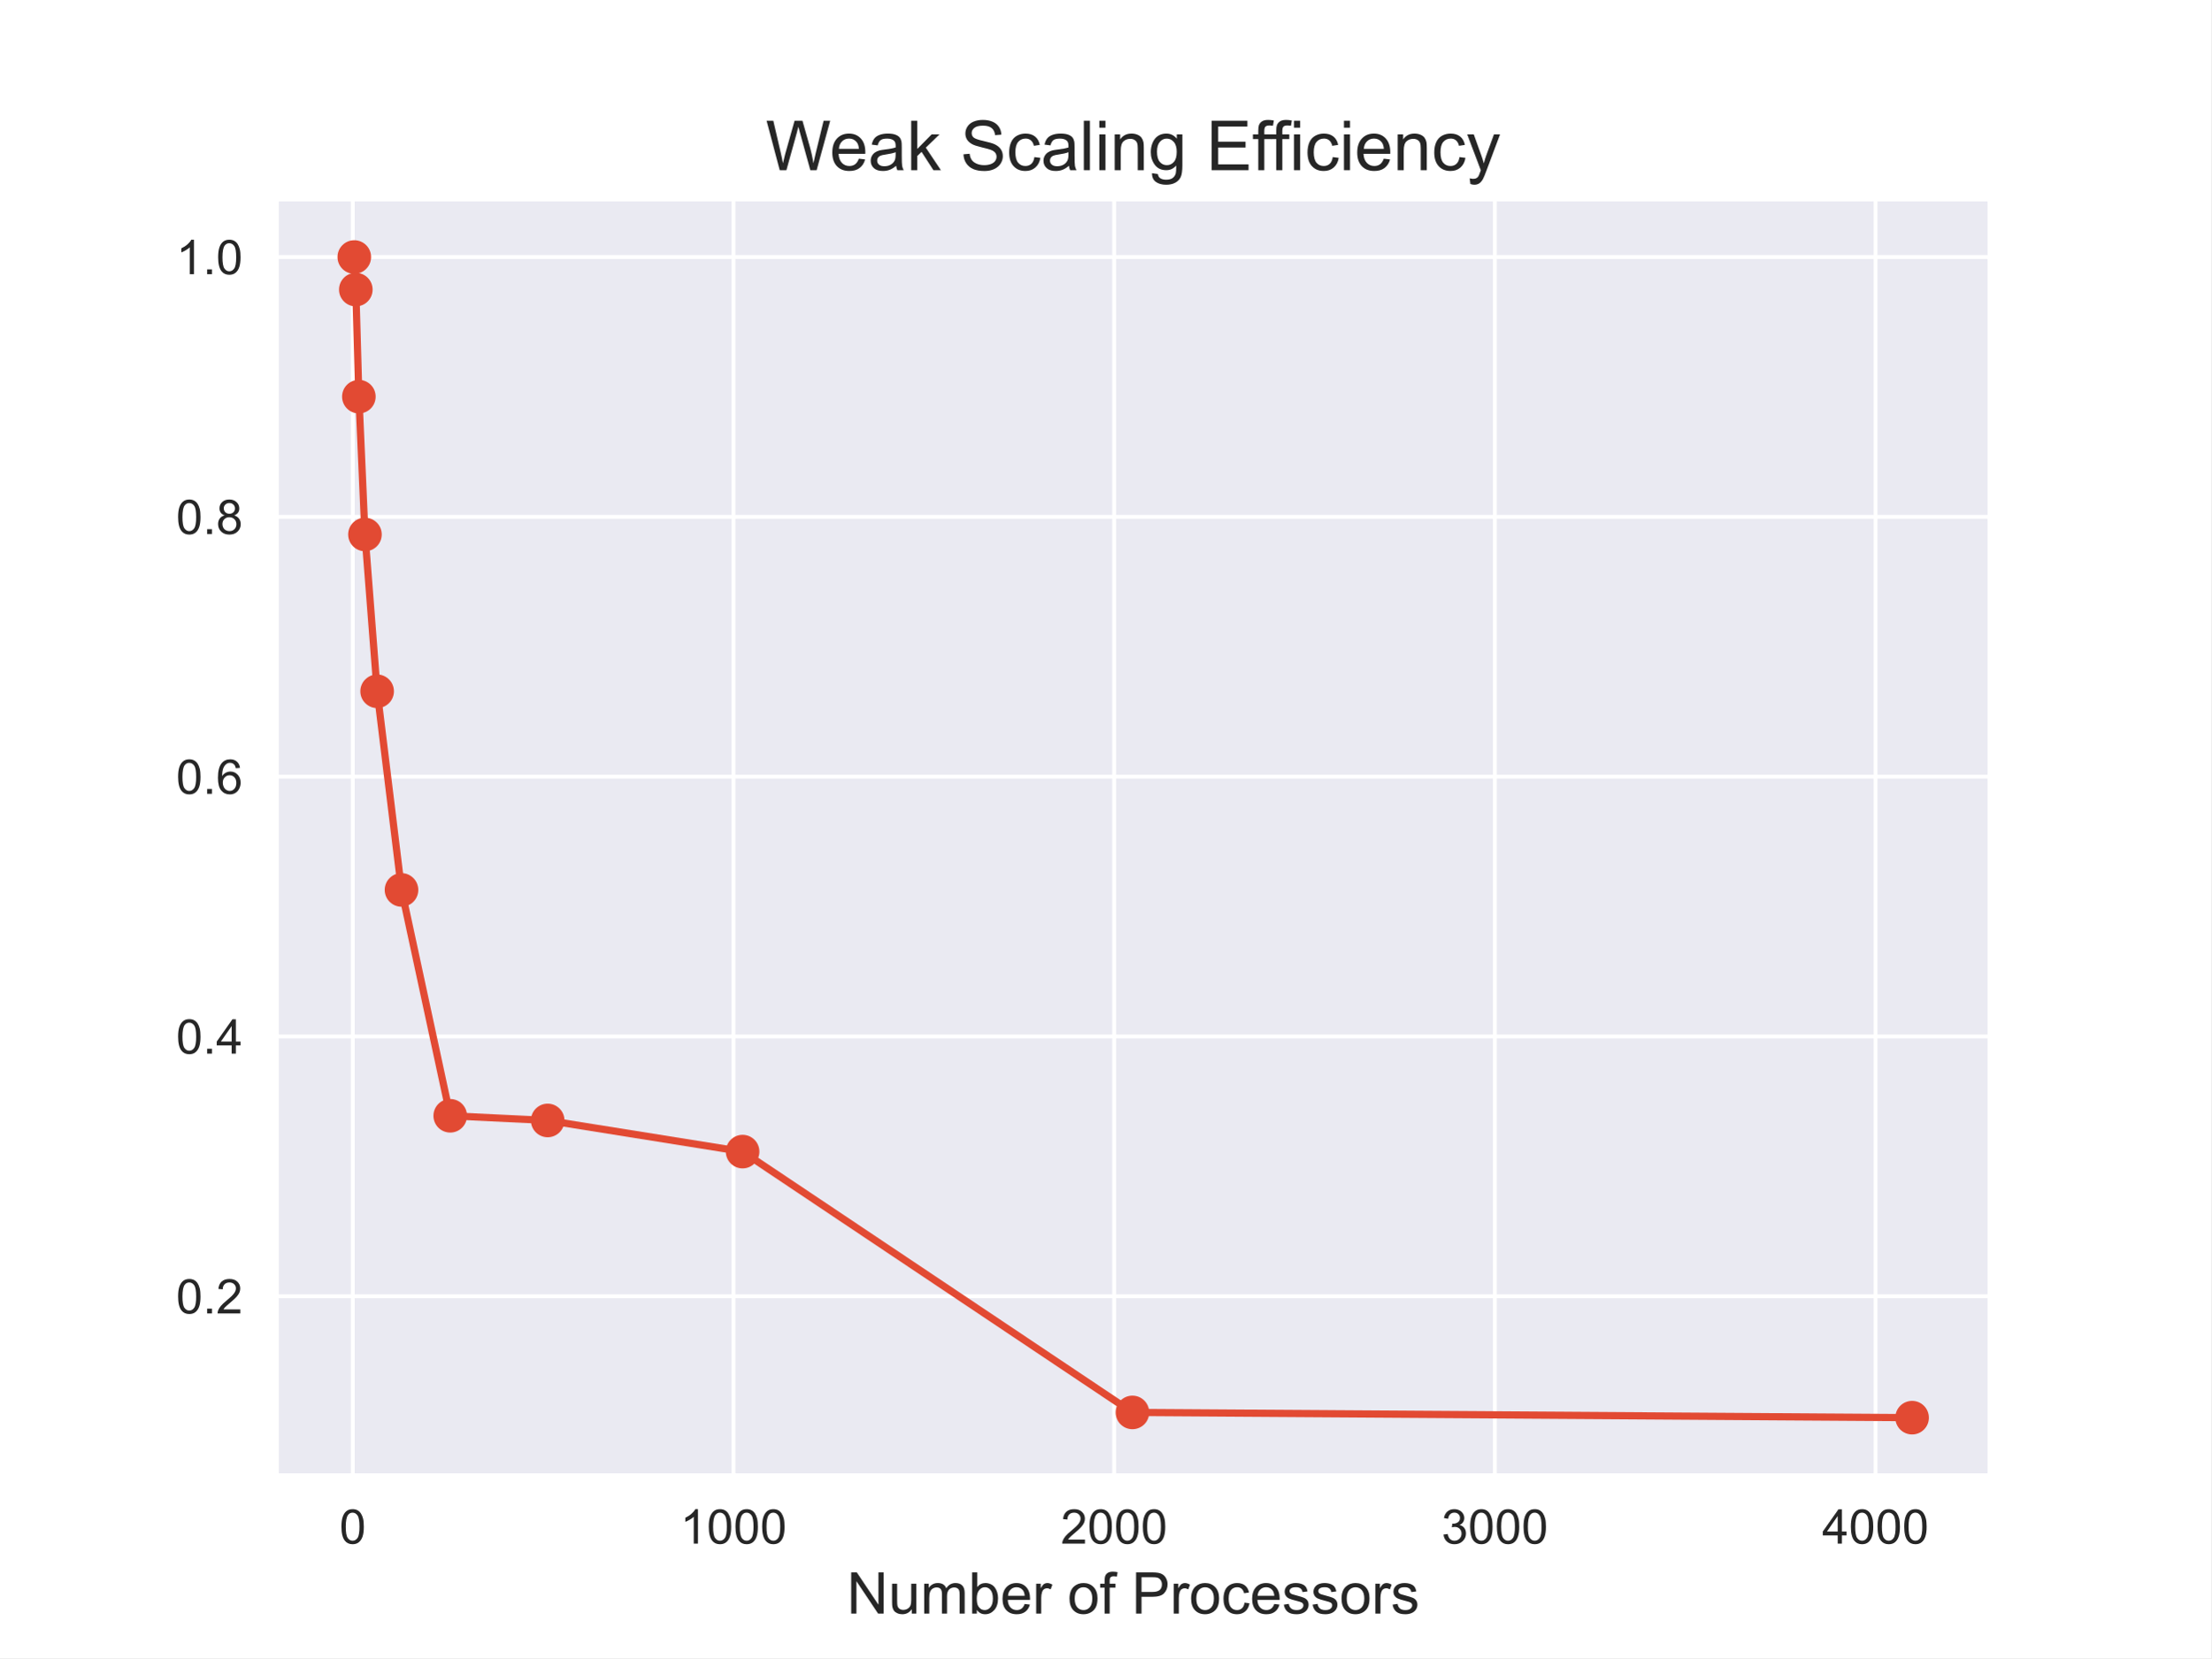
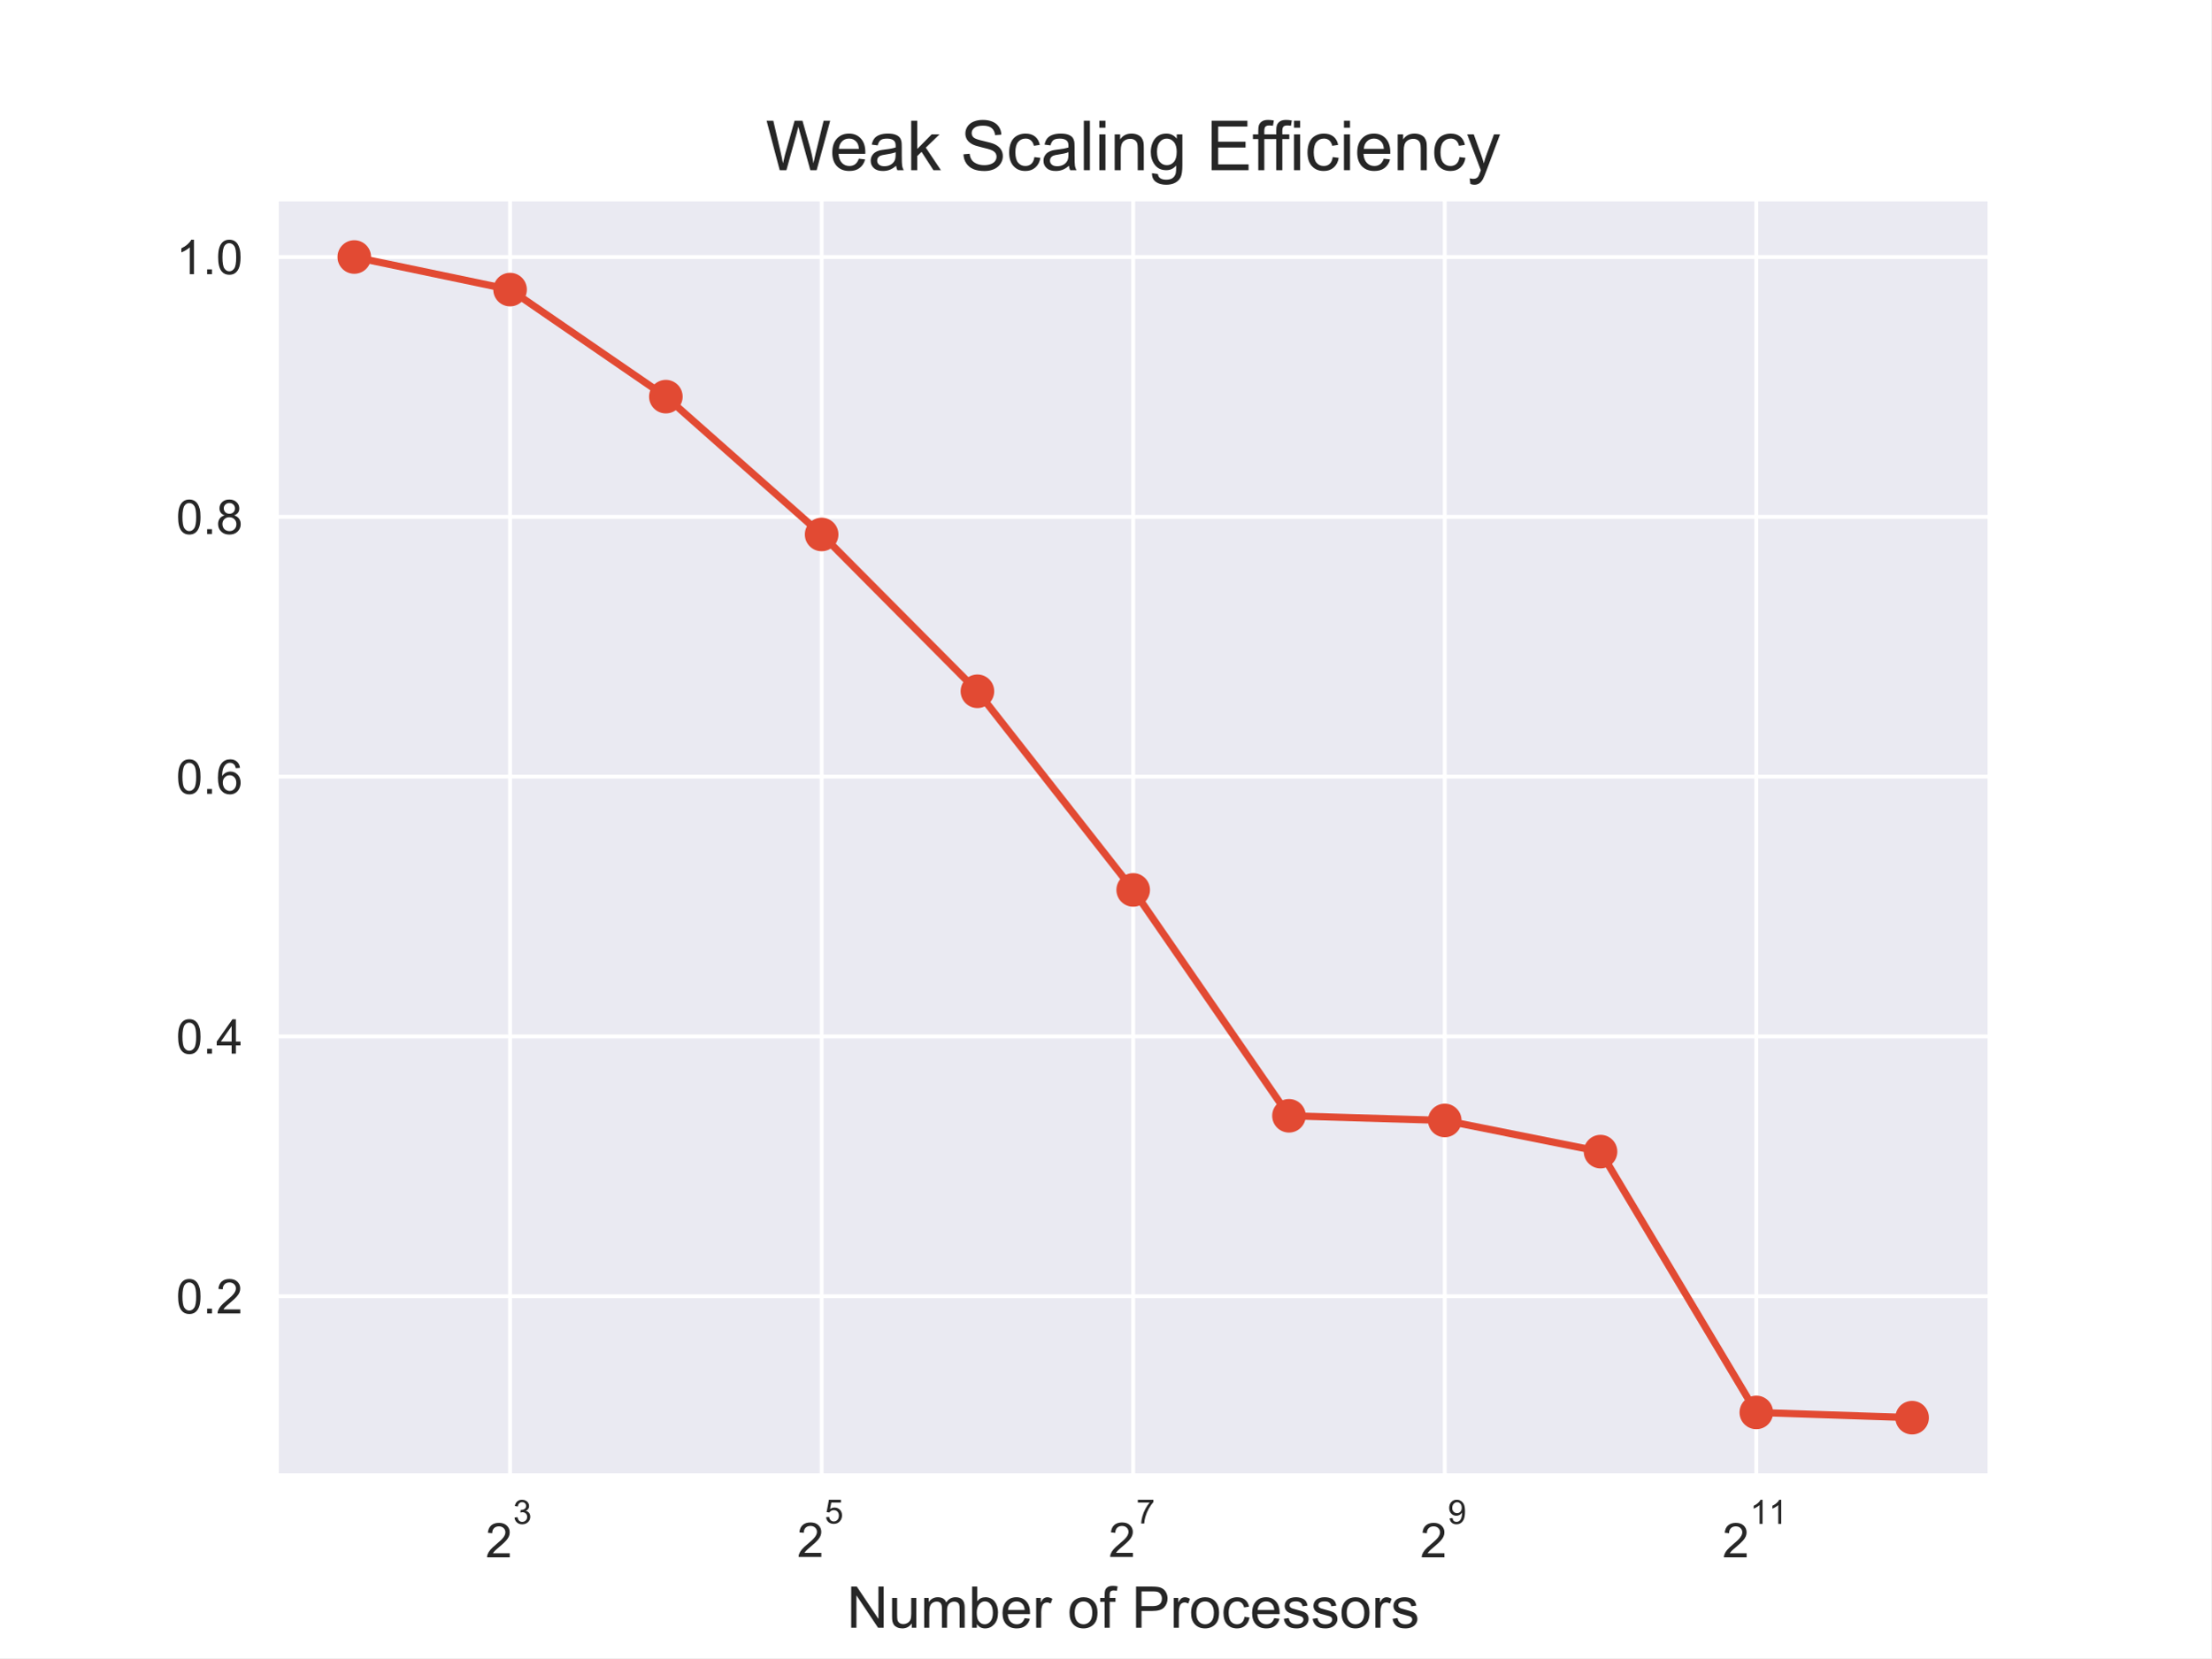
<svg xmlns="http://www.w3.org/2000/svg" xmlns:xlink="http://www.w3.org/1999/xlink" width="460.8pt" height="345.6pt" viewBox="0 0 460.8 345.6" version="1.1">
  <defs>
    <style type="text/css">*{stroke-linejoin: round; stroke-linecap: butt}</style>
  </defs>
  <g id="figure_1">
    <g id="patch_1">
      <path d="M 0 345.6  L 460.8 345.6  L 460.8 0  L 0 0  z " style="fill: #ffffff" />
    </g>
    <g id="axes_1">
      <g id="patch_2">
        <path d="M 57.6 307.584  L 414.72 307.584  L 414.72 41.472  L 57.6 41.472  z " style="fill: #eaeaf2" />
      </g>
      <g id="matplotlib.axis_1">
        <g id="xtick_1">
          <g id="line2d_1">
-             <path d="M 73.515 307.584  L 73.515 41.472  " clip-path="url(#pc710bbc8bf)" style="fill: none; stroke: #ffffff; stroke-width: 0.8; stroke-linecap: round" />
+             <path d="M 106.298 307.584  L 106.298 41.472  " clip-path="url(#p9cf72b6783)" style="fill: none; stroke: #ffffff; stroke-width: 0.8; stroke-linecap: round" />
          </g>
          <g id="text_1">
-             <g style="fill: #262626" transform="translate(70.7349 321.7418) scale(0.1 -0.1)">
-               <defs>
-                 <path id="ArialMT-30" d="M 266 2259  Q 266 3072 433 3567  Q 600 4063 929 4331  Q 1259 4600 1759 4600  Q 2128 4600 2406 4451  Q 2684 4303 2865 4023  Q 3047 3744 3150 3342  Q 3253 2941 3253 2259  Q 3253 1453 3087 958  Q 2922 463 2592 192  Q 2263 -78 1759 -78  Q 1097 -78 719 397  Q 266 969 266 2259  z M 844 2259  Q 844 1131 1108 757  Q 1372 384 1759 384  Q 2147 384 2411 759  Q 2675 1134 2675 2259  Q 2675 3391 2411 3762  Q 2147 4134 1753 4134  Q 1366 4134 1134 3806  Q 844 3388 844 2259  z " transform="scale(0.015625)" />
-               </defs>
-               <use xlink:href="#ArialMT-30" />
+             <g style="fill: #262626" transform="translate(101.1982 324.6965) scale(0.1 -0.1)">
+               <defs>
+                 <path id="ArialMT-32" d="M 3222 541  L 3222 0  L 194 0  Q 188 203 259 391  Q 375 700 629 1000  Q 884 1300 1366 1694  Q 2113 2306 2375 2664  Q 2638 3022 2638 3341  Q 2638 3675 2398 3904  Q 2159 4134 1775 4134  Q 1369 4134 1125 3890  Q 881 3647 878 3216  L 300 3275  Q 359 3922 746 4261  Q 1134 4600 1788 4600  Q 2447 4600 2831 4234  Q 3216 3869 3216 3328  Q 3216 3053 3103 2787  Q 2991 2522 2730 2228  Q 2469 1934 1863 1422  Q 1356 997 1212 845  Q 1069 694 975 541  L 3222 541  z " transform="scale(0.015625)" />
+                 <path id="ArialMT-33" d="M 269 1209  L 831 1284  Q 928 806 1161 595  Q 1394 384 1728 384  Q 2125 384 2398 659  Q 2672 934 2672 1341  Q 2672 1728 2419 1979  Q 2166 2231 1775 2231  Q 1616 2231 1378 2169  L 1441 2663  Q 1497 2656 1531 2656  Q 1891 2656 2178 2843  Q 2466 3031 2466 3422  Q 2466 3731 2256 3934  Q 2047 4138 1716 4138  Q 1388 4138 1169 3931  Q 950 3725 888 3313  L 325 3413  Q 428 3978 793 4289  Q 1159 4600 1703 4600  Q 2078 4600 2393 4439  Q 2709 4278 2876 4000  Q 3044 3722 3044 3409  Q 3044 3113 2884 2869  Q 2725 2625 2413 2481  Q 2819 2388 3044 2092  Q 3269 1797 3269 1353  Q 3269 753 2831 336  Q 2394 -81 1725 -81  Q 1122 -81 723 278  Q 325 638 269 1209  z " transform="scale(0.015625)" />
+               </defs>
+               <use xlink:href="#ArialMT-32" transform="translate(0 0.99375)" />
+               <use xlink:href="#ArialMT-33" transform="translate(57.35758 70.6875) scale(0.7)" />
            </g>
          </g>
        </g>
        <g id="xtick_2">
          <g id="line2d_2">
-             <path d="M 152.854 307.584  L 152.854 41.472  " clip-path="url(#pc710bbc8bf)" style="fill: none; stroke: #ffffff; stroke-width: 0.8; stroke-linecap: round" />
+             <path d="M 171.229 307.584  L 171.229 41.472  " clip-path="url(#p9cf72b6783)" style="fill: none; stroke: #ffffff; stroke-width: 0.8; stroke-linecap: round" />
          </g>
          <g id="text_2">
-             <g style="fill: #262626" transform="translate(141.7323 321.7418) scale(0.1 -0.1)">
-               <defs>
-                 <path id="ArialMT-31" d="M 2384 0  L 1822 0  L 1822 3584  Q 1619 3391 1289 3197  Q 959 3003 697 2906  L 697 3450  Q 1169 3672 1522 3987  Q 1875 4303 2022 4600  L 2384 4600  L 2384 0  z " transform="scale(0.015625)" />
-               </defs>
-               <use xlink:href="#ArialMT-31" />
-               <use xlink:href="#ArialMT-30" x="55.615" />
-               <use xlink:href="#ArialMT-30" x="111.23" />
-               <use xlink:href="#ArialMT-30" x="166.846" />
+             <g style="fill: #262626" transform="translate(166.1291 324.5965) scale(0.1 -0.1)">
+               <defs>
+                 <path id="ArialMT-35" d="M 266 1200  L 856 1250  Q 922 819 1161 601  Q 1400 384 1738 384  Q 2144 384 2425 690  Q 2706 997 2706 1503  Q 2706 1984 2436 2262  Q 2166 2541 1728 2541  Q 1456 2541 1237 2417  Q 1019 2294 894 2097  L 366 2166  L 809 4519  L 3088 4519  L 3088 3981  L 1259 3981  L 1013 2750  Q 1425 3038 1878 3038  Q 2478 3038 2890 2622  Q 3303 2206 3303 1553  Q 3303 931 2941 478  Q 2500 -78 1738 -78  Q 1113 -78 717 272  Q 322 622 266 1200  z " transform="scale(0.015625)" />
+               </defs>
+               <use xlink:href="#ArialMT-32" transform="translate(0 0.879688)" />
+               <use xlink:href="#ArialMT-35" transform="translate(57.35758 70.57344) scale(0.7)" />
            </g>
          </g>
        </g>
        <g id="xtick_3">
          <g id="line2d_3">
-             <path d="M 232.193 307.584  L 232.193 41.472  " clip-path="url(#pc710bbc8bf)" style="fill: none; stroke: #ffffff; stroke-width: 0.8; stroke-linecap: round" />
+             <path d="M 236.16 307.584  L 236.16 41.472  " clip-path="url(#p9cf72b6783)" style="fill: none; stroke: #ffffff; stroke-width: 0.8; stroke-linecap: round" />
          </g>
          <g id="text_3">
-             <g style="fill: #262626" transform="translate(221.0712 321.7418) scale(0.1 -0.1)">
-               <defs>
-                 <path id="ArialMT-32" d="M 3222 541  L 3222 0  L 194 0  Q 188 203 259 391  Q 375 700 629 1000  Q 884 1300 1366 1694  Q 2113 2306 2375 2664  Q 2638 3022 2638 3341  Q 2638 3675 2398 3904  Q 2159 4134 1775 4134  Q 1369 4134 1125 3890  Q 881 3647 878 3216  L 300 3275  Q 359 3922 746 4261  Q 1134 4600 1788 4600  Q 2447 4600 2831 4234  Q 3216 3869 3216 3328  Q 3216 3053 3103 2787  Q 2991 2522 2730 2228  Q 2469 1934 1863 1422  Q 1356 997 1212 845  Q 1069 694 975 541  L 3222 541  z " transform="scale(0.015625)" />
-               </defs>
-               <use xlink:href="#ArialMT-32" />
-               <use xlink:href="#ArialMT-30" x="55.615" />
-               <use xlink:href="#ArialMT-30" x="111.23" />
-               <use xlink:href="#ArialMT-30" x="166.846" />
+             <g style="fill: #262626" transform="translate(231.06 324.5965) scale(0.1 -0.1)">
+               <defs>
+                 <path id="ArialMT-37" d="M 303 3981  L 303 4522  L 3269 4522  L 3269 4084  Q 2831 3619 2401 2847  Q 1972 2075 1738 1259  Q 1569 684 1522 0  L 944 0  Q 953 541 1156 1306  Q 1359 2072 1739 2783  Q 2119 3494 2547 3981  L 303 3981  z " transform="scale(0.015625)" />
+               </defs>
+               <use xlink:href="#ArialMT-32" transform="translate(0 0.846875)" />
+               <use xlink:href="#ArialMT-37" transform="translate(57.35758 70.54063) scale(0.7)" />
            </g>
          </g>
        </g>
        <g id="xtick_4">
          <g id="line2d_4">
-             <path d="M 311.532 307.584  L 311.532 41.472  " clip-path="url(#pc710bbc8bf)" style="fill: none; stroke: #ffffff; stroke-width: 0.8; stroke-linecap: round" />
+             <path d="M 301.091 307.584  L 301.091 41.472  " clip-path="url(#p9cf72b6783)" style="fill: none; stroke: #ffffff; stroke-width: 0.8; stroke-linecap: round" />
          </g>
          <g id="text_4">
-             <g style="fill: #262626" transform="translate(300.41 321.7418) scale(0.1 -0.1)">
-               <defs>
-                 <path id="ArialMT-33" d="M 269 1209  L 831 1284  Q 928 806 1161 595  Q 1394 384 1728 384  Q 2125 384 2398 659  Q 2672 934 2672 1341  Q 2672 1728 2419 1979  Q 2166 2231 1775 2231  Q 1616 2231 1378 2169  L 1441 2663  Q 1497 2656 1531 2656  Q 1891 2656 2178 2843  Q 2466 3031 2466 3422  Q 2466 3731 2256 3934  Q 2047 4138 1716 4138  Q 1388 4138 1169 3931  Q 950 3725 888 3313  L 325 3413  Q 428 3978 793 4289  Q 1159 4600 1703 4600  Q 2078 4600 2393 4439  Q 2709 4278 2876 4000  Q 3044 3722 3044 3409  Q 3044 3113 2884 2869  Q 2725 2625 2413 2481  Q 2819 2388 3044 2092  Q 3269 1797 3269 1353  Q 3269 753 2831 336  Q 2394 -81 1725 -81  Q 1122 -81 723 278  Q 325 638 269 1209  z " transform="scale(0.015625)" />
-               </defs>
-               <use xlink:href="#ArialMT-33" />
-               <use xlink:href="#ArialMT-30" x="55.615" />
-               <use xlink:href="#ArialMT-30" x="111.23" />
-               <use xlink:href="#ArialMT-30" x="166.846" />
+             <g style="fill: #262626" transform="translate(295.9909 324.6965) scale(0.1 -0.1)">
+               <defs>
+                 <path id="ArialMT-39" d="M 350 1059  L 891 1109  Q 959 728 1153 556  Q 1347 384 1650 384  Q 1909 384 2104 503  Q 2300 622 2425 820  Q 2550 1019 2634 1356  Q 2719 1694 2719 2044  Q 2719 2081 2716 2156  Q 2547 1888 2255 1720  Q 1963 1553 1622 1553  Q 1053 1553 659 1965  Q 266 2378 266 3053  Q 266 3750 677 4175  Q 1088 4600 1706 4600  Q 2153 4600 2523 4359  Q 2894 4119 3086 3673  Q 3278 3228 3278 2384  Q 3278 1506 3087 986  Q 2897 466 2520 194  Q 2144 -78 1638 -78  Q 1100 -78 759 220  Q 419 519 350 1059  z M 2653 3081  Q 2653 3566 2395 3850  Q 2138 4134 1775 4134  Q 1400 4134 1122 3828  Q 844 3522 844 3034  Q 844 2597 1108 2323  Q 1372 2050 1759 2050  Q 2150 2050 2401 2323  Q 2653 2597 2653 3081  z " transform="scale(0.015625)" />
+               </defs>
+               <use xlink:href="#ArialMT-32" transform="translate(0 0.99375)" />
+               <use xlink:href="#ArialMT-39" transform="translate(57.35758 70.6875) scale(0.7)" />
            </g>
          </g>
        </g>
        <g id="xtick_5">
          <g id="line2d_5">
-             <path d="M 390.871 307.584  L 390.871 41.472  " clip-path="url(#pc710bbc8bf)" style="fill: none; stroke: #ffffff; stroke-width: 0.8; stroke-linecap: round" />
+             <path d="M 366.022 307.584  L 366.022 41.472  " clip-path="url(#p9cf72b6783)" style="fill: none; stroke: #ffffff; stroke-width: 0.8; stroke-linecap: round" />
          </g>
          <g id="text_5">
-             <g style="fill: #262626" transform="translate(379.7489 321.7418) scale(0.1 -0.1)">
-               <defs>
-                 <path id="ArialMT-34" d="M 2069 0  L 2069 1097  L 81 1097  L 81 1613  L 2172 4581  L 2631 4581  L 2631 1613  L 3250 1613  L 3250 1097  L 2631 1097  L 2631 0  L 2069 0  z M 2069 1613  L 2069 3678  L 634 1613  L 2069 1613  z " transform="scale(0.015625)" />
-               </defs>
-               <use xlink:href="#ArialMT-34" />
-               <use xlink:href="#ArialMT-30" x="55.615" />
-               <use xlink:href="#ArialMT-30" x="111.23" />
-               <use xlink:href="#ArialMT-30" x="166.846" />
+             <g style="fill: #262626" transform="translate(358.9718 324.6965) scale(0.1 -0.1)">
+               <defs>
+                 <path id="ArialMT-31" d="M 2384 0  L 1822 0  L 1822 3584  Q 1619 3391 1289 3197  Q 959 3003 697 2906  L 697 3450  Q 1169 3672 1522 3987  Q 1875 4303 2022 4600  L 2384 4600  L 2384 0  z " transform="scale(0.015625)" />
+               </defs>
+               <use xlink:href="#ArialMT-32" transform="translate(0 0.99375)" />
+               <use xlink:href="#ArialMT-31" transform="translate(57.35758 70.6875) scale(0.7)" />
+               <use xlink:href="#ArialMT-31" transform="translate(96.28824 70.6875) scale(0.7)" />
            </g>
          </g>
        </g>
        <g id="text_6">
-           <g style="fill: #262626" transform="translate(176.4769 336.3187) scale(0.12 -0.12)">
+           <g style="fill: #262626" transform="translate(176.4769 339.2734) scale(0.12 -0.12)">
            <defs>
              <path id="ArialMT-4e" d="M 488 0  L 488 4581  L 1109 4581  L 3516 984  L 3516 4581  L 4097 4581  L 4097 0  L 3475 0  L 1069 3600  L 1069 0  L 488 0  z " transform="scale(0.015625)" />
              <path id="ArialMT-75" d="M 2597 0  L 2597 488  Q 2209 -75 1544 -75  Q 1250 -75 995 37  Q 741 150 617 320  Q 494 491 444 738  Q 409 903 409 1263  L 409 3319  L 972 3319  L 972 1478  Q 972 1038 1006 884  Q 1059 663 1231 536  Q 1403 409 1656 409  Q 1909 409 2131 539  Q 2353 669 2445 892  Q 2538 1116 2538 1541  L 2538 3319  L 3100 3319  L 3100 0  L 2597 0  z " transform="scale(0.015625)" />
              <path id="ArialMT-6d" d="M 422 0  L 422 3319  L 925 3319  L 925 2853  Q 1081 3097 1340 3245  Q 1600 3394 1931 3394  Q 2300 3394 2536 3241  Q 2772 3088 2869 2813  Q 3263 3394 3894 3394  Q 4388 3394 4653 3120  Q 4919 2847 4919 2278  L 4919 0  L 4359 0  L 4359 2091  Q 4359 2428 4304 2576  Q 4250 2725 4106 2815  Q 3963 2906 3769 2906  Q 3419 2906 3187 2673  Q 2956 2441 2956 1928  L 2956 0  L 2394 0  L 2394 2156  Q 2394 2531 2256 2718  Q 2119 2906 1806 2906  Q 1569 2906 1367 2781  Q 1166 2656 1075 2415  Q 984 2175 984 1722  L 984 0  L 422 0  z " transform="scale(0.015625)" />
              <path id="ArialMT-62" d="M 941 0  L 419 0  L 419 4581  L 981 4581  L 981 2947  Q 1338 3394 1891 3394  Q 2197 3394 2470 3270  Q 2744 3147 2920 2923  Q 3097 2700 3197 2384  Q 3297 2069 3297 1709  Q 3297 856 2875 390  Q 2453 -75 1863 -75  Q 1275 -75 941 416  L 941 0  z M 934 1684  Q 934 1088 1097 822  Q 1363 388 1816 388  Q 2184 388 2453 708  Q 2722 1028 2722 1663  Q 2722 2313 2464 2622  Q 2206 2931 1841 2931  Q 1472 2931 1203 2611  Q 934 2291 934 1684  z " transform="scale(0.015625)" />
              <path id="ArialMT-65" d="M 2694 1069  L 3275 997  Q 3138 488 2766 206  Q 2394 -75 1816 -75  Q 1088 -75 661 373  Q 234 822 234 1631  Q 234 2469 665 2931  Q 1097 3394 1784 3394  Q 2450 3394 2872 2941  Q 3294 2488 3294 1666  Q 3294 1616 3291 1516  L 816 1516  Q 847 969 1125 678  Q 1403 388 1819 388  Q 2128 388 2347 550  Q 2566 713 2694 1069  z M 847 1978  L 2700 1978  Q 2663 2397 2488 2606  Q 2219 2931 1791 2931  Q 1403 2931 1139 2672  Q 875 2413 847 1978  z " transform="scale(0.015625)" />
              <path id="ArialMT-72" d="M 416 0  L 416 3319  L 922 3319  L 922 2816  Q 1116 3169 1280 3281  Q 1444 3394 1641 3394  Q 1925 3394 2219 3213  L 2025 2691  Q 1819 2813 1613 2813  Q 1428 2813 1281 2702  Q 1134 2591 1072 2394  Q 978 2094 978 1738  L 978 0  L 416 0  z " transform="scale(0.015625)" />
              <path id="ArialMT-20" transform="scale(0.015625)" />
              <path id="ArialMT-6f" d="M 213 1659  Q 213 2581 725 3025  Q 1153 3394 1769 3394  Q 2453 3394 2887 2945  Q 3322 2497 3322 1706  Q 3322 1066 3130 698  Q 2938 331 2570 128  Q 2203 -75 1769 -75  Q 1072 -75 642 372  Q 213 819 213 1659  z M 791 1659  Q 791 1022 1069 705  Q 1347 388 1769 388  Q 2188 388 2466 706  Q 2744 1025 2744 1678  Q 2744 2294 2464 2611  Q 2184 2928 1769 2928  Q 1347 2928 1069 2612  Q 791 2297 791 1659  z " transform="scale(0.015625)" />
              <path id="ArialMT-66" d="M 556 0  L 556 2881  L 59 2881  L 59 3319  L 556 3319  L 556 3672  Q 556 4006 616 4169  Q 697 4388 901 4523  Q 1106 4659 1475 4659  Q 1713 4659 2000 4603  L 1916 4113  Q 1741 4144 1584 4144  Q 1328 4144 1222 4034  Q 1116 3925 1116 3625  L 1116 3319  L 1763 3319  L 1763 2881  L 1116 2881  L 1116 0  L 556 0  z " transform="scale(0.015625)" />
              <path id="ArialMT-50" d="M 494 0  L 494 4581  L 2222 4581  Q 2678 4581 2919 4538  Q 3256 4481 3484 4323  Q 3713 4166 3852 3881  Q 3991 3597 3991 3256  Q 3991 2672 3619 2267  Q 3247 1863 2275 1863  L 1100 1863  L 1100 0  L 494 0  z M 1100 2403  L 2284 2403  Q 2872 2403 3119 2622  Q 3366 2841 3366 3238  Q 3366 3525 3220 3729  Q 3075 3934 2838 4000  Q 2684 4041 2272 4041  L 1100 4041  L 1100 2403  z " transform="scale(0.015625)" />
              <path id="ArialMT-63" d="M 2588 1216  L 3141 1144  Q 3050 572 2676 248  Q 2303 -75 1759 -75  Q 1078 -75 664 370  Q 250 816 250 1647  Q 250 2184 428 2587  Q 606 2991 970 3192  Q 1334 3394 1763 3394  Q 2303 3394 2647 3120  Q 2991 2847 3088 2344  L 2541 2259  Q 2463 2594 2264 2762  Q 2066 2931 1784 2931  Q 1359 2931 1093 2626  Q 828 2322 828 1663  Q 828 994 1084 691  Q 1341 388 1753 388  Q 2084 388 2306 591  Q 2528 794 2588 1216  z " transform="scale(0.015625)" />
              <path id="ArialMT-73" d="M 197 991  L 753 1078  Q 800 744 1014 566  Q 1228 388 1613 388  Q 2000 388 2187 545  Q 2375 703 2375 916  Q 2375 1106 2209 1216  Q 2094 1291 1634 1406  Q 1016 1563 777 1677  Q 538 1791 414 1992  Q 291 2194 291 2438  Q 291 2659 392 2848  Q 494 3038 669 3163  Q 800 3259 1026 3326  Q 1253 3394 1513 3394  Q 1903 3394 2198 3281  Q 2494 3169 2634 2976  Q 2775 2784 2828 2463  L 2278 2388  Q 2241 2644 2061 2787  Q 1881 2931 1553 2931  Q 1166 2931 1000 2803  Q 834 2675 834 2503  Q 834 2394 903 2306  Q 972 2216 1119 2156  Q 1203 2125 1616 2013  Q 2213 1853 2448 1751  Q 2684 1650 2818 1456  Q 2953 1263 2953 975  Q 2953 694 2789 445  Q 2625 197 2315 61  Q 2006 -75 1616 -75  Q 969 -75 630 194  Q 291 463 197 991  z " transform="scale(0.015625)" />
            </defs>
            <use xlink:href="#ArialMT-4e" />
            <use xlink:href="#ArialMT-75" x="72.217" />
            <use xlink:href="#ArialMT-6d" x="127.832" />
            <use xlink:href="#ArialMT-62" x="211.133" />
            <use xlink:href="#ArialMT-65" x="266.748" />
            <use xlink:href="#ArialMT-72" x="322.363" />
            <use xlink:href="#ArialMT-20" x="355.664" />
            <use xlink:href="#ArialMT-6f" x="383.447" />
            <use xlink:href="#ArialMT-66" x="439.062" />
            <use xlink:href="#ArialMT-20" x="466.846" />
            <use xlink:href="#ArialMT-50" x="494.629" />
            <use xlink:href="#ArialMT-72" x="561.328" />
            <use xlink:href="#ArialMT-6f" x="594.629" />
            <use xlink:href="#ArialMT-63" x="650.244" />
            <use xlink:href="#ArialMT-65" x="700.244" />
            <use xlink:href="#ArialMT-73" x="755.859" />
            <use xlink:href="#ArialMT-73" x="805.859" />
            <use xlink:href="#ArialMT-6f" x="855.859" />
            <use xlink:href="#ArialMT-72" x="911.475" />
            <use xlink:href="#ArialMT-73" x="944.775" />
          </g>
        </g>
      </g>
      <g id="matplotlib.axis_2">
        <g id="ytick_1">
          <g id="line2d_6">
-             <path d="M 57.6 270.185  L 414.72 270.185  " clip-path="url(#pc710bbc8bf)" style="fill: none; stroke: #ffffff; stroke-width: 0.8; stroke-linecap: round" />
+             <path d="M 57.6 270.185  L 414.72 270.185  " clip-path="url(#p9cf72b6783)" style="fill: none; stroke: #ffffff; stroke-width: 0.8; stroke-linecap: round" />
          </g>
          <g id="text_7">
            <g style="fill: #262626" transform="translate(36.7 273.7636) scale(0.1 -0.1)">
              <defs>
+                 <path id="ArialMT-30" d="M 266 2259  Q 266 3072 433 3567  Q 600 4063 929 4331  Q 1259 4600 1759 4600  Q 2128 4600 2406 4451  Q 2684 4303 2865 4023  Q 3047 3744 3150 3342  Q 3253 2941 3253 2259  Q 3253 1453 3087 958  Q 2922 463 2592 192  Q 2263 -78 1759 -78  Q 1097 -78 719 397  Q 266 969 266 2259  z M 844 2259  Q 844 1131 1108 757  Q 1372 384 1759 384  Q 2147 384 2411 759  Q 2675 1134 2675 2259  Q 2675 3391 2411 3762  Q 2147 4134 1753 4134  Q 1366 4134 1134 3806  Q 844 3388 844 2259  z " transform="scale(0.015625)" />
                <path id="ArialMT-2e" d="M 581 0  L 581 641  L 1222 641  L 1222 0  L 581 0  z " transform="scale(0.015625)" />
              </defs>
              <use xlink:href="#ArialMT-30" />
              <use xlink:href="#ArialMT-2e" x="55.615" />
              <use xlink:href="#ArialMT-32" x="83.398" />
            </g>
          </g>
        </g>
        <g id="ytick_2">
          <g id="line2d_7">
-             <path d="M 57.6 216.031  L 414.72 216.031  " clip-path="url(#pc710bbc8bf)" style="fill: none; stroke: #ffffff; stroke-width: 0.8; stroke-linecap: round" />
+             <path d="M 57.6 216.031  L 414.72 216.031  " clip-path="url(#p9cf72b6783)" style="fill: none; stroke: #ffffff; stroke-width: 0.8; stroke-linecap: round" />
          </g>
          <g id="text_8">
            <g style="fill: #262626" transform="translate(36.7 219.6095) scale(0.1 -0.1)">
+               <defs>
+                 <path id="ArialMT-34" d="M 2069 0  L 2069 1097  L 81 1097  L 81 1613  L 2172 4581  L 2631 4581  L 2631 1613  L 3250 1613  L 3250 1097  L 2631 1097  L 2631 0  L 2069 0  z M 2069 1613  L 2069 3678  L 634 1613  L 2069 1613  z " transform="scale(0.015625)" />
+               </defs>
              <use xlink:href="#ArialMT-30" />
              <use xlink:href="#ArialMT-2e" x="55.615" />
              <use xlink:href="#ArialMT-34" x="83.398" />
            </g>
          </g>
        </g>
        <g id="ytick_3">
          <g id="line2d_8">
-             <path d="M 57.6 161.876  L 414.72 161.876  " clip-path="url(#pc710bbc8bf)" style="fill: none; stroke: #ffffff; stroke-width: 0.8; stroke-linecap: round" />
+             <path d="M 57.6 161.876  L 414.72 161.876  " clip-path="url(#p9cf72b6783)" style="fill: none; stroke: #ffffff; stroke-width: 0.8; stroke-linecap: round" />
          </g>
          <g id="text_9">
            <g style="fill: #262626" transform="translate(36.7 165.4553) scale(0.1 -0.1)">
              <defs>
                <path id="ArialMT-36" d="M 3184 3459  L 2625 3416  Q 2550 3747 2413 3897  Q 2184 4138 1850 4138  Q 1581 4138 1378 3988  Q 1113 3794 959 3422  Q 806 3050 800 2363  Q 1003 2672 1297 2822  Q 1591 2972 1913 2972  Q 2475 2972 2870 2558  Q 3266 2144 3266 1488  Q 3266 1056 3080 686  Q 2894 316 2569 119  Q 2244 -78 1831 -78  Q 1128 -78 684 439  Q 241 956 241 2144  Q 241 3472 731 4075  Q 1159 4600 1884 4600  Q 2425 4600 2770 4297  Q 3116 3994 3184 3459  z M 888 1484  Q 888 1194 1011 928  Q 1134 663 1356 523  Q 1578 384 1822 384  Q 2178 384 2434 671  Q 2691 959 2691 1453  Q 2691 1928 2437 2201  Q 2184 2475 1800 2475  Q 1419 2475 1153 2201  Q 888 1928 888 1484  z " transform="scale(0.015625)" />
              </defs>
              <use xlink:href="#ArialMT-30" />
              <use xlink:href="#ArialMT-2e" x="55.615" />
              <use xlink:href="#ArialMT-36" x="83.398" />
            </g>
          </g>
        </g>
        <g id="ytick_4">
          <g id="line2d_9">
-             <path d="M 57.6 107.722  L 414.72 107.722  " clip-path="url(#pc710bbc8bf)" style="fill: none; stroke: #ffffff; stroke-width: 0.8; stroke-linecap: round" />
+             <path d="M 57.6 107.722  L 414.72 107.722  " clip-path="url(#p9cf72b6783)" style="fill: none; stroke: #ffffff; stroke-width: 0.8; stroke-linecap: round" />
          </g>
          <g id="text_10">
            <g style="fill: #262626" transform="translate(36.7 111.3011) scale(0.1 -0.1)">
              <defs>
                <path id="ArialMT-38" d="M 1131 2484  Q 781 2613 612 2850  Q 444 3088 444 3419  Q 444 3919 803 4259  Q 1163 4600 1759 4600  Q 2359 4600 2725 4251  Q 3091 3903 3091 3403  Q 3091 3084 2923 2848  Q 2756 2613 2416 2484  Q 2838 2347 3058 2040  Q 3278 1734 3278 1309  Q 3278 722 2862 322  Q 2447 -78 1769 -78  Q 1091 -78 675 323  Q 259 725 259 1325  Q 259 1772 486 2073  Q 713 2375 1131 2484  z M 1019 3438  Q 1019 3113 1228 2906  Q 1438 2700 1772 2700  Q 2097 2700 2305 2904  Q 2513 3109 2513 3406  Q 2513 3716 2298 3927  Q 2084 4138 1766 4138  Q 1444 4138 1231 3931  Q 1019 3725 1019 3438  z M 838 1322  Q 838 1081 952 856  Q 1066 631 1291 507  Q 1516 384 1775 384  Q 2178 384 2440 643  Q 2703 903 2703 1303  Q 2703 1709 2433 1975  Q 2163 2241 1756 2241  Q 1359 2241 1098 1978  Q 838 1716 838 1322  z " transform="scale(0.015625)" />
              </defs>
              <use xlink:href="#ArialMT-30" />
              <use xlink:href="#ArialMT-2e" x="55.615" />
              <use xlink:href="#ArialMT-38" x="83.398" />
            </g>
          </g>
        </g>
        <g id="ytick_5">
          <g id="line2d_10">
-             <path d="M 57.6 53.568  L 414.72 53.568  " clip-path="url(#pc710bbc8bf)" style="fill: none; stroke: #ffffff; stroke-width: 0.8; stroke-linecap: round" />
+             <path d="M 57.6 53.568  L 414.72 53.568  " clip-path="url(#p9cf72b6783)" style="fill: none; stroke: #ffffff; stroke-width: 0.8; stroke-linecap: round" />
          </g>
          <g id="text_11">
            <g style="fill: #262626" transform="translate(36.7 57.14691) scale(0.1 -0.1)">
              <use xlink:href="#ArialMT-31" />
              <use xlink:href="#ArialMT-2e" x="55.615" />
              <use xlink:href="#ArialMT-30" x="83.398" />
            </g>
          </g>
        </g>
      </g>
      <g id="line2d_11">
-         <path d="M 73.833 53.568  L 74.15 60.359  L 74.785 82.671  L 76.054 111.398  L 78.593 144.084  L 83.671 185.487  L 93.826 232.564  L 114.137 233.537  L 154.758 240.032  L 236.001 294.393  L 398.487 295.488  " clip-path="url(#pc710bbc8bf)" style="fill: none; stroke: #e24a33; stroke-width: 1.5; stroke-linecap: round" />
+         <path d="M 73.833 53.568  L 106.298 60.359  L 138.764 82.671  L 171.229 111.398  L 203.695 144.084  L 236.16 185.487  L 268.625 232.564  L 301.091 233.537  L 333.556 240.032  L 366.022 294.393  L 398.487 295.488  " clip-path="url(#p9cf72b6783)" style="fill: none; stroke: #e24a33; stroke-width: 1.5; stroke-linecap: round" />
        <defs>
-           <path id="md03d2e65a1" d="M 0 3  C 0.796 3 1.559 2.684 2.121 2.121  C 2.684 1.559 3 0.796 3 0  C 3 -0.796 2.684 -1.559 2.121 -2.121  C 1.559 -2.684 0.796 -3 0 -3  C -0.796 -3 -1.559 -2.684 -2.121 -2.121  C -2.684 -1.559 -3 -0.796 -3 0  C -3 0.796 -2.684 1.559 -2.121 2.121  C -1.559 2.684 -0.796 3 0 3  z " style="stroke: #e24a33" />
+           <path id="m4b20c452db" d="M 0 3  C 0.796 3 1.559 2.684 2.121 2.121  C 2.684 1.559 3 0.796 3 0  C 3 -0.796 2.684 -1.559 2.121 -2.121  C 1.559 -2.684 0.796 -3 0 -3  C -0.796 -3 -1.559 -2.684 -2.121 -2.121  C -2.684 -1.559 -3 -0.796 -3 0  C -3 0.796 -2.684 1.559 -2.121 2.121  C -1.559 2.684 -0.796 3 0 3  z " style="stroke: #e24a33" />
        </defs>
-         <g clip-path="url(#pc710bbc8bf)">
-           <use xlink:href="#md03d2e65a1" x="73.833" y="53.568" style="fill: #e24a33; stroke: #e24a33" />
-           <use xlink:href="#md03d2e65a1" x="74.15" y="60.359" style="fill: #e24a33; stroke: #e24a33" />
-           <use xlink:href="#md03d2e65a1" x="74.785" y="82.671" style="fill: #e24a33; stroke: #e24a33" />
-           <use xlink:href="#md03d2e65a1" x="76.054" y="111.398" style="fill: #e24a33; stroke: #e24a33" />
-           <use xlink:href="#md03d2e65a1" x="78.593" y="144.084" style="fill: #e24a33; stroke: #e24a33" />
-           <use xlink:href="#md03d2e65a1" x="83.671" y="185.487" style="fill: #e24a33; stroke: #e24a33" />
-           <use xlink:href="#md03d2e65a1" x="93.826" y="232.564" style="fill: #e24a33; stroke: #e24a33" />
-           <use xlink:href="#md03d2e65a1" x="114.137" y="233.537" style="fill: #e24a33; stroke: #e24a33" />
-           <use xlink:href="#md03d2e65a1" x="154.758" y="240.032" style="fill: #e24a33; stroke: #e24a33" />
-           <use xlink:href="#md03d2e65a1" x="236.001" y="294.393" style="fill: #e24a33; stroke: #e24a33" />
-           <use xlink:href="#md03d2e65a1" x="398.487" y="295.488" style="fill: #e24a33; stroke: #e24a33" />
+         <g clip-path="url(#p9cf72b6783)">
+           <use xlink:href="#m4b20c452db" x="73.833" y="53.568" style="fill: #e24a33; stroke: #e24a33" />
+           <use xlink:href="#m4b20c452db" x="106.298" y="60.359" style="fill: #e24a33; stroke: #e24a33" />
+           <use xlink:href="#m4b20c452db" x="138.764" y="82.671" style="fill: #e24a33; stroke: #e24a33" />
+           <use xlink:href="#m4b20c452db" x="171.229" y="111.398" style="fill: #e24a33; stroke: #e24a33" />
+           <use xlink:href="#m4b20c452db" x="203.695" y="144.084" style="fill: #e24a33; stroke: #e24a33" />
+           <use xlink:href="#m4b20c452db" x="236.16" y="185.487" style="fill: #e24a33; stroke: #e24a33" />
+           <use xlink:href="#m4b20c452db" x="268.625" y="232.564" style="fill: #e24a33; stroke: #e24a33" />
+           <use xlink:href="#m4b20c452db" x="301.091" y="233.537" style="fill: #e24a33; stroke: #e24a33" />
+           <use xlink:href="#m4b20c452db" x="333.556" y="240.032" style="fill: #e24a33; stroke: #e24a33" />
+           <use xlink:href="#m4b20c452db" x="366.022" y="294.393" style="fill: #e24a33; stroke: #e24a33" />
+           <use xlink:href="#m4b20c452db" x="398.487" y="295.488" style="fill: #e24a33; stroke: #e24a33" />
        </g>
      </g>
      <g id="patch_3">
        <path d="M 57.6 307.584  L 57.6 41.472  " style="fill: none; stroke: #ffffff; stroke-linejoin: miter; stroke-linecap: square" />
      </g>
      <g id="patch_4">
        <path d="M 414.72 307.584  L 414.72 41.472  " style="fill: none; stroke: #ffffff; stroke-linejoin: miter; stroke-linecap: square" />
      </g>
      <g id="patch_5">
        <path d="M 57.6 307.584  L 414.72 307.584  " style="fill: none; stroke: #ffffff; stroke-linejoin: miter; stroke-linecap: square" />
      </g>
      <g id="patch_6">
        <path d="M 57.6 41.472  L 414.72 41.472  " style="fill: none; stroke: #ffffff; stroke-linejoin: miter; stroke-linecap: square" />
      </g>
      <g id="text_12">
        <g style="fill: #262626" transform="translate(159.5835 35.472) scale(0.144 -0.144)">
          <defs>
            <path id="ArialMT-57" d="M 1294 0  L 78 4581  L 700 4581  L 1397 1578  Q 1509 1106 1591 641  Q 1766 1375 1797 1488  L 2669 4581  L 3400 4581  L 4056 2263  Q 4303 1400 4413 641  Q 4500 1075 4641 1638  L 5359 4581  L 5969 4581  L 4713 0  L 4128 0  L 3163 3491  Q 3041 3928 3019 4028  Q 2947 3713 2884 3491  L 1913 0  L 1294 0  z " transform="scale(0.015625)" />
            <path id="ArialMT-61" d="M 2588 409  Q 2275 144 1986 34  Q 1697 -75 1366 -75  Q 819 -75 525 192  Q 231 459 231 875  Q 231 1119 342 1320  Q 453 1522 633 1644  Q 813 1766 1038 1828  Q 1203 1872 1538 1913  Q 2219 1994 2541 2106  Q 2544 2222 2544 2253  Q 2544 2597 2384 2738  Q 2169 2928 1744 2928  Q 1347 2928 1158 2789  Q 969 2650 878 2297  L 328 2372  Q 403 2725 575 2942  Q 747 3159 1072 3276  Q 1397 3394 1825 3394  Q 2250 3394 2515 3294  Q 2781 3194 2906 3042  Q 3031 2891 3081 2659  Q 3109 2516 3109 2141  L 3109 1391  Q 3109 606 3145 398  Q 3181 191 3288 0  L 2700 0  Q 2613 175 2588 409  z M 2541 1666  Q 2234 1541 1622 1453  Q 1275 1403 1131 1340  Q 988 1278 909 1158  Q 831 1038 831 891  Q 831 666 1001 516  Q 1172 366 1500 366  Q 1825 366 2078 508  Q 2331 650 2450 897  Q 2541 1088 2541 1459  L 2541 1666  z " transform="scale(0.015625)" />
            <path id="ArialMT-6b" d="M 425 0  L 425 4581  L 988 4581  L 988 1969  L 2319 3319  L 3047 3319  L 1778 2088  L 3175 0  L 2481 0  L 1384 1697  L 988 1316  L 988 0  L 425 0  z " transform="scale(0.015625)" />
            <path id="ArialMT-53" d="M 288 1472  L 859 1522  Q 900 1178 1048 958  Q 1197 738 1509 602  Q 1822 466 2213 466  Q 2559 466 2825 569  Q 3091 672 3220 851  Q 3350 1031 3350 1244  Q 3350 1459 3225 1620  Q 3100 1781 2813 1891  Q 2628 1963 1997 2114  Q 1366 2266 1113 2400  Q 784 2572 623 2826  Q 463 3081 463 3397  Q 463 3744 659 4045  Q 856 4347 1234 4503  Q 1613 4659 2075 4659  Q 2584 4659 2973 4495  Q 3363 4331 3572 4012  Q 3781 3694 3797 3291  L 3216 3247  Q 3169 3681 2898 3903  Q 2628 4125 2100 4125  Q 1550 4125 1298 3923  Q 1047 3722 1047 3438  Q 1047 3191 1225 3031  Q 1400 2872 2139 2705  Q 2878 2538 3153 2413  Q 3553 2228 3743 1945  Q 3934 1663 3934 1294  Q 3934 928 3725 604  Q 3516 281 3123 101  Q 2731 -78 2241 -78  Q 1619 -78 1198 103  Q 778 284 539 648  Q 300 1013 288 1472  z " transform="scale(0.015625)" />
            <path id="ArialMT-6c" d="M 409 0  L 409 4581  L 972 4581  L 972 0  L 409 0  z " transform="scale(0.015625)" />
            <path id="ArialMT-69" d="M 425 3934  L 425 4581  L 988 4581  L 988 3934  L 425 3934  z M 425 0  L 425 3319  L 988 3319  L 988 0  L 425 0  z " transform="scale(0.015625)" />
            <path id="ArialMT-6e" d="M 422 0  L 422 3319  L 928 3319  L 928 2847  Q 1294 3394 1984 3394  Q 2284 3394 2536 3286  Q 2788 3178 2913 3003  Q 3038 2828 3088 2588  Q 3119 2431 3119 2041  L 3119 0  L 2556 0  L 2556 2019  Q 2556 2363 2490 2533  Q 2425 2703 2258 2804  Q 2091 2906 1866 2906  Q 1506 2906 1245 2678  Q 984 2450 984 1813  L 984 0  L 422 0  z " transform="scale(0.015625)" />
            <path id="ArialMT-67" d="M 319 -275  L 866 -356  Q 900 -609 1056 -725  Q 1266 -881 1628 -881  Q 2019 -881 2231 -725  Q 2444 -569 2519 -288  Q 2563 -116 2559 434  Q 2191 0 1641 0  Q 956 0 581 494  Q 206 988 206 1678  Q 206 2153 378 2554  Q 550 2956 876 3175  Q 1203 3394 1644 3394  Q 2231 3394 2613 2919  L 2613 3319  L 3131 3319  L 3131 450  Q 3131 -325 2973 -648  Q 2816 -972 2473 -1159  Q 2131 -1347 1631 -1347  Q 1038 -1347 672 -1080  Q 306 -813 319 -275  z M 784 1719  Q 784 1066 1043 766  Q 1303 466 1694 466  Q 2081 466 2343 764  Q 2606 1063 2606 1700  Q 2606 2309 2336 2618  Q 2066 2928 1684 2928  Q 1309 2928 1046 2623  Q 784 2319 784 1719  z " transform="scale(0.015625)" />
            <path id="ArialMT-45" d="M 506 0  L 506 4581  L 3819 4581  L 3819 4041  L 1113 4041  L 1113 2638  L 3647 2638  L 3647 2100  L 1113 2100  L 1113 541  L 3925 541  L 3925 0  L 506 0  z " transform="scale(0.015625)" />
            <path id="ArialMT-79" d="M 397 -1278  L 334 -750  Q 519 -800 656 -800  Q 844 -800 956 -737  Q 1069 -675 1141 -563  Q 1194 -478 1313 -144  Q 1328 -97 1363 -6  L 103 3319  L 709 3319  L 1400 1397  Q 1534 1031 1641 628  Q 1738 1016 1872 1384  L 2581 3319  L 3144 3319  L 1881 -56  Q 1678 -603 1566 -809  Q 1416 -1088 1222 -1217  Q 1028 -1347 759 -1347  Q 597 -1347 397 -1278  z " transform="scale(0.015625)" />
          </defs>
          <use xlink:href="#ArialMT-57" />
          <use xlink:href="#ArialMT-65" x="92.635" />
          <use xlink:href="#ArialMT-61" x="148.25" />
          <use xlink:href="#ArialMT-6b" x="203.865" />
          <use xlink:href="#ArialMT-20" x="253.865" />
          <use xlink:href="#ArialMT-53" x="281.648" />
          <use xlink:href="#ArialMT-63" x="348.348" />
          <use xlink:href="#ArialMT-61" x="398.348" />
          <use xlink:href="#ArialMT-6c" x="453.963" />
          <use xlink:href="#ArialMT-69" x="476.18" />
          <use xlink:href="#ArialMT-6e" x="498.396" />
          <use xlink:href="#ArialMT-67" x="554.012" />
          <use xlink:href="#ArialMT-20" x="609.627" />
          <use xlink:href="#ArialMT-45" x="637.41" />
          <use xlink:href="#ArialMT-66" x="704.109" />
          <use xlink:href="#ArialMT-66" x="730.143" />
          <use xlink:href="#ArialMT-69" x="757.926" />
          <use xlink:href="#ArialMT-63" x="780.143" />
          <use xlink:href="#ArialMT-69" x="830.143" />
          <use xlink:href="#ArialMT-65" x="852.359" />
          <use xlink:href="#ArialMT-6e" x="907.975" />
          <use xlink:href="#ArialMT-63" x="963.59" />
          <use xlink:href="#ArialMT-79" x="1013.59" />
        </g>
      </g>
    </g>
  </g>
  <defs>
-     <clipPath id="pc710bbc8bf">
+     <clipPath id="p9cf72b6783">
      <rect x="57.6" y="41.472" width="357.12" height="266.112" />
    </clipPath>
  </defs>
</svg>
